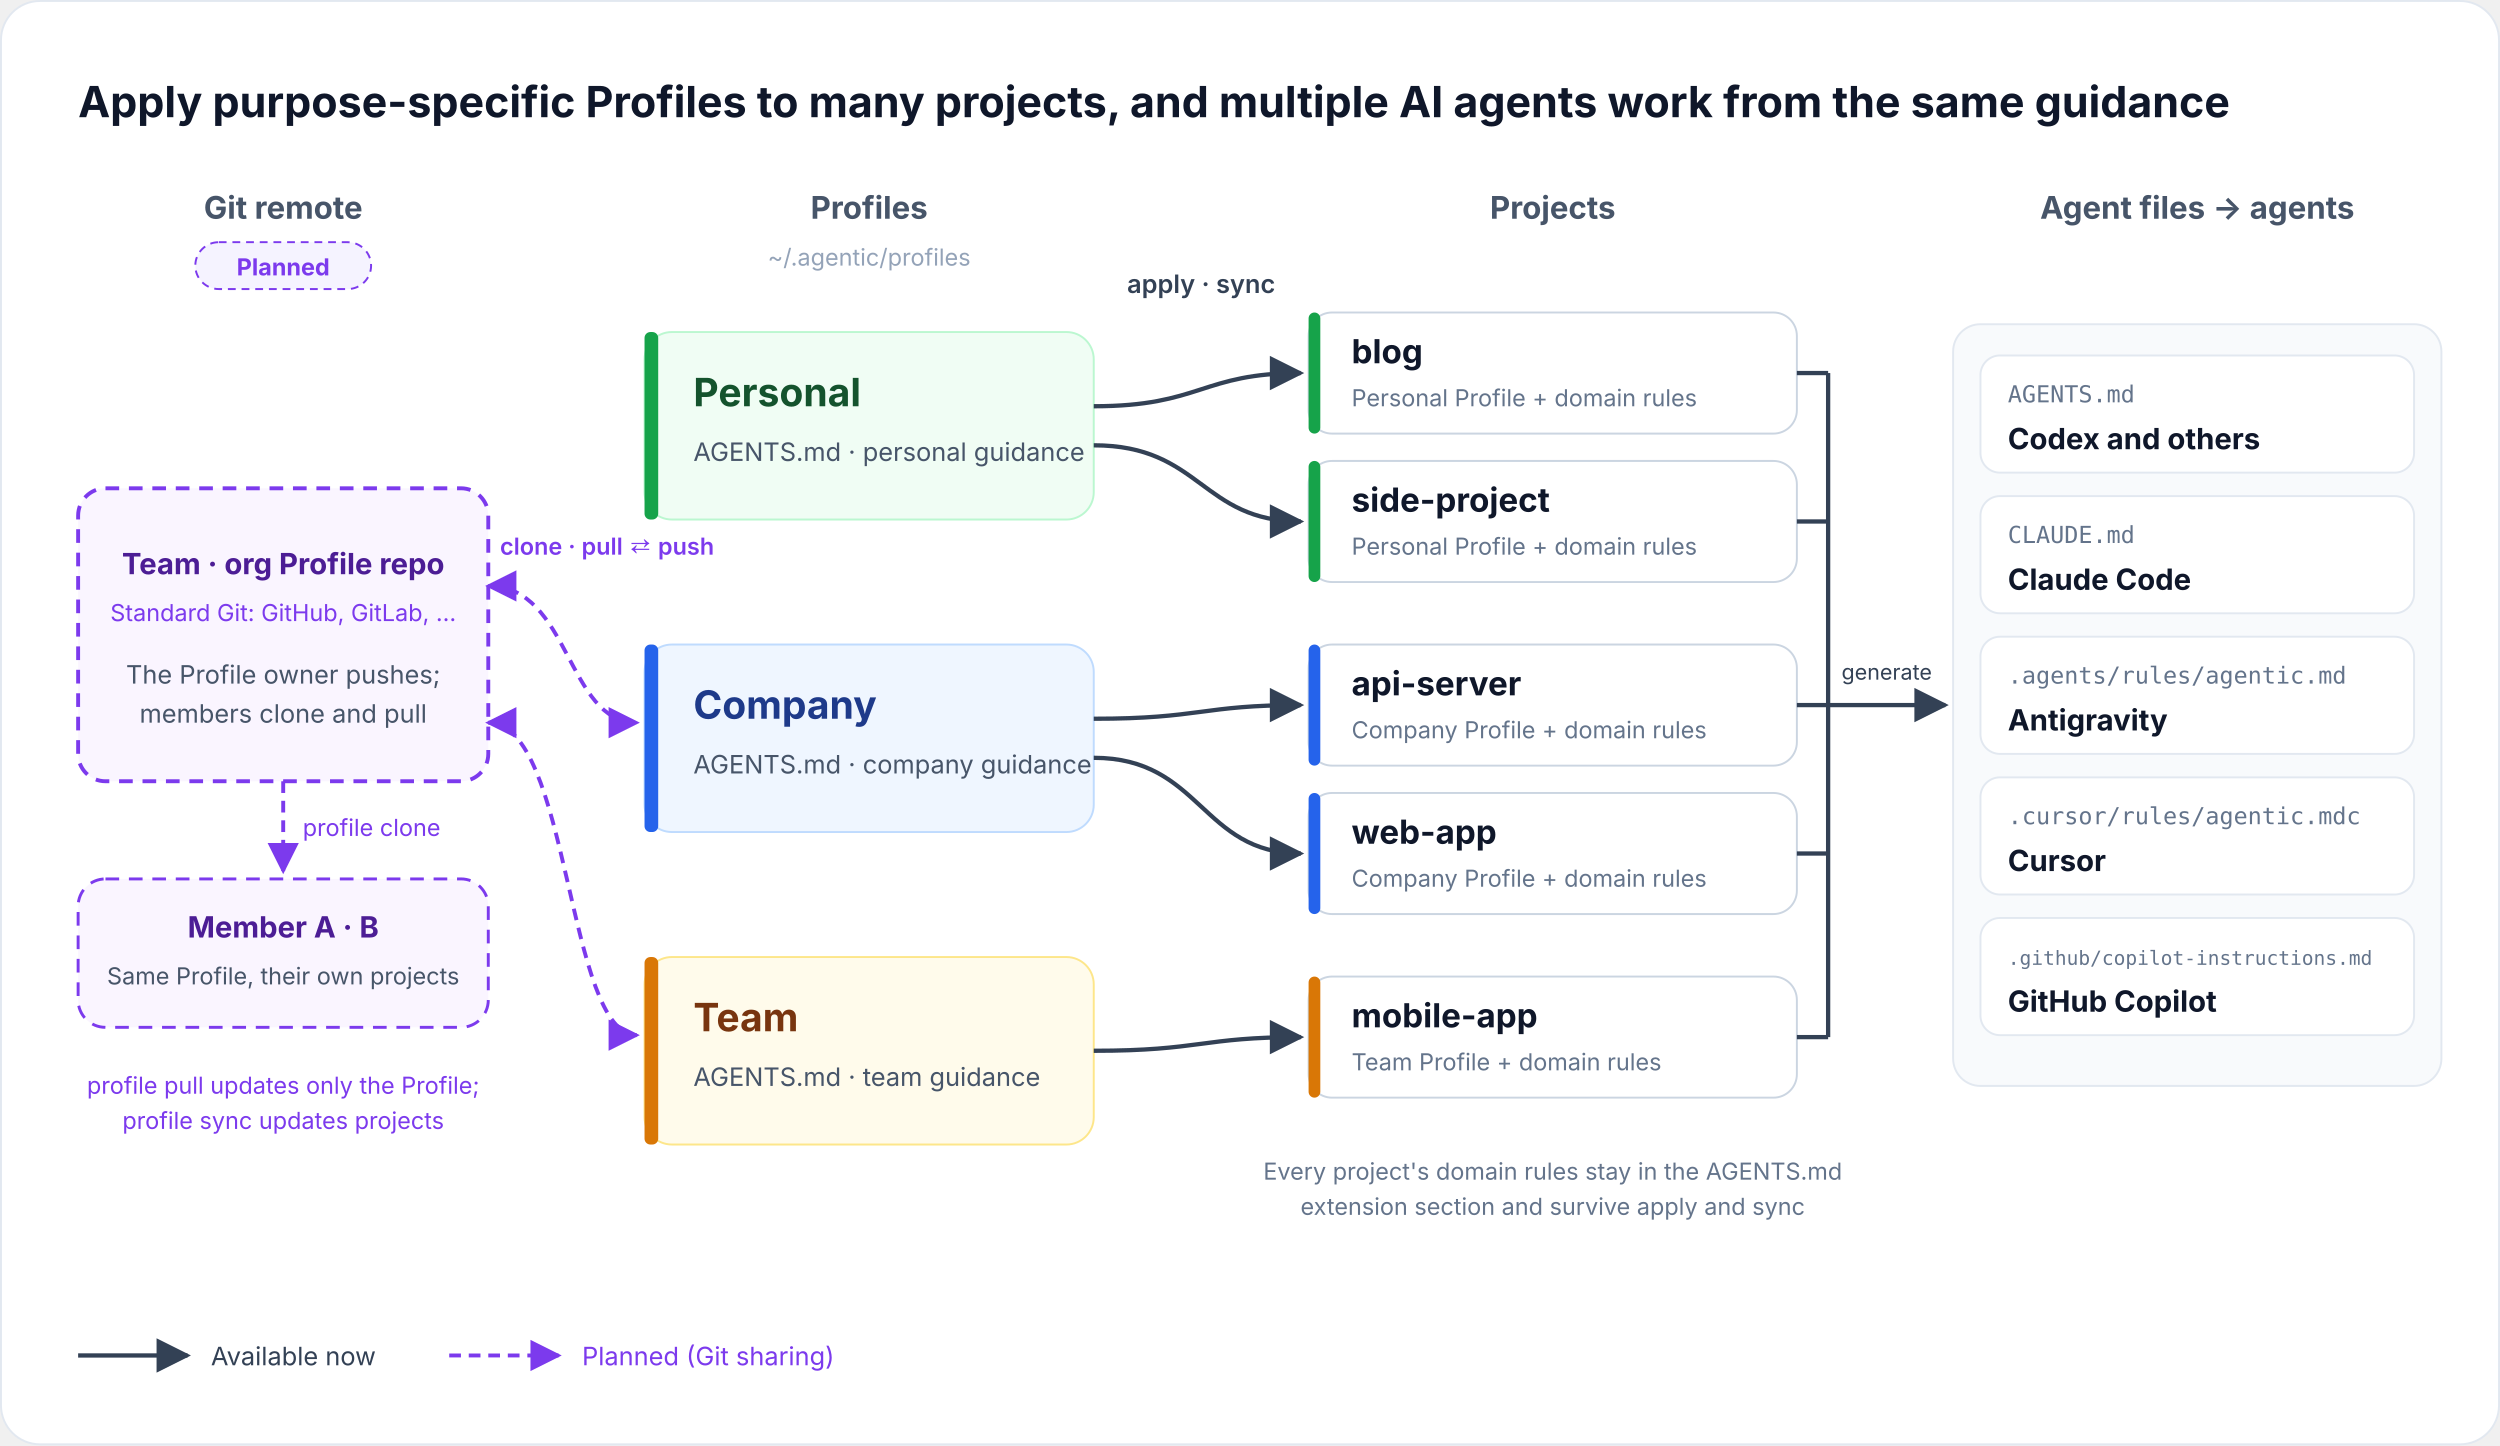
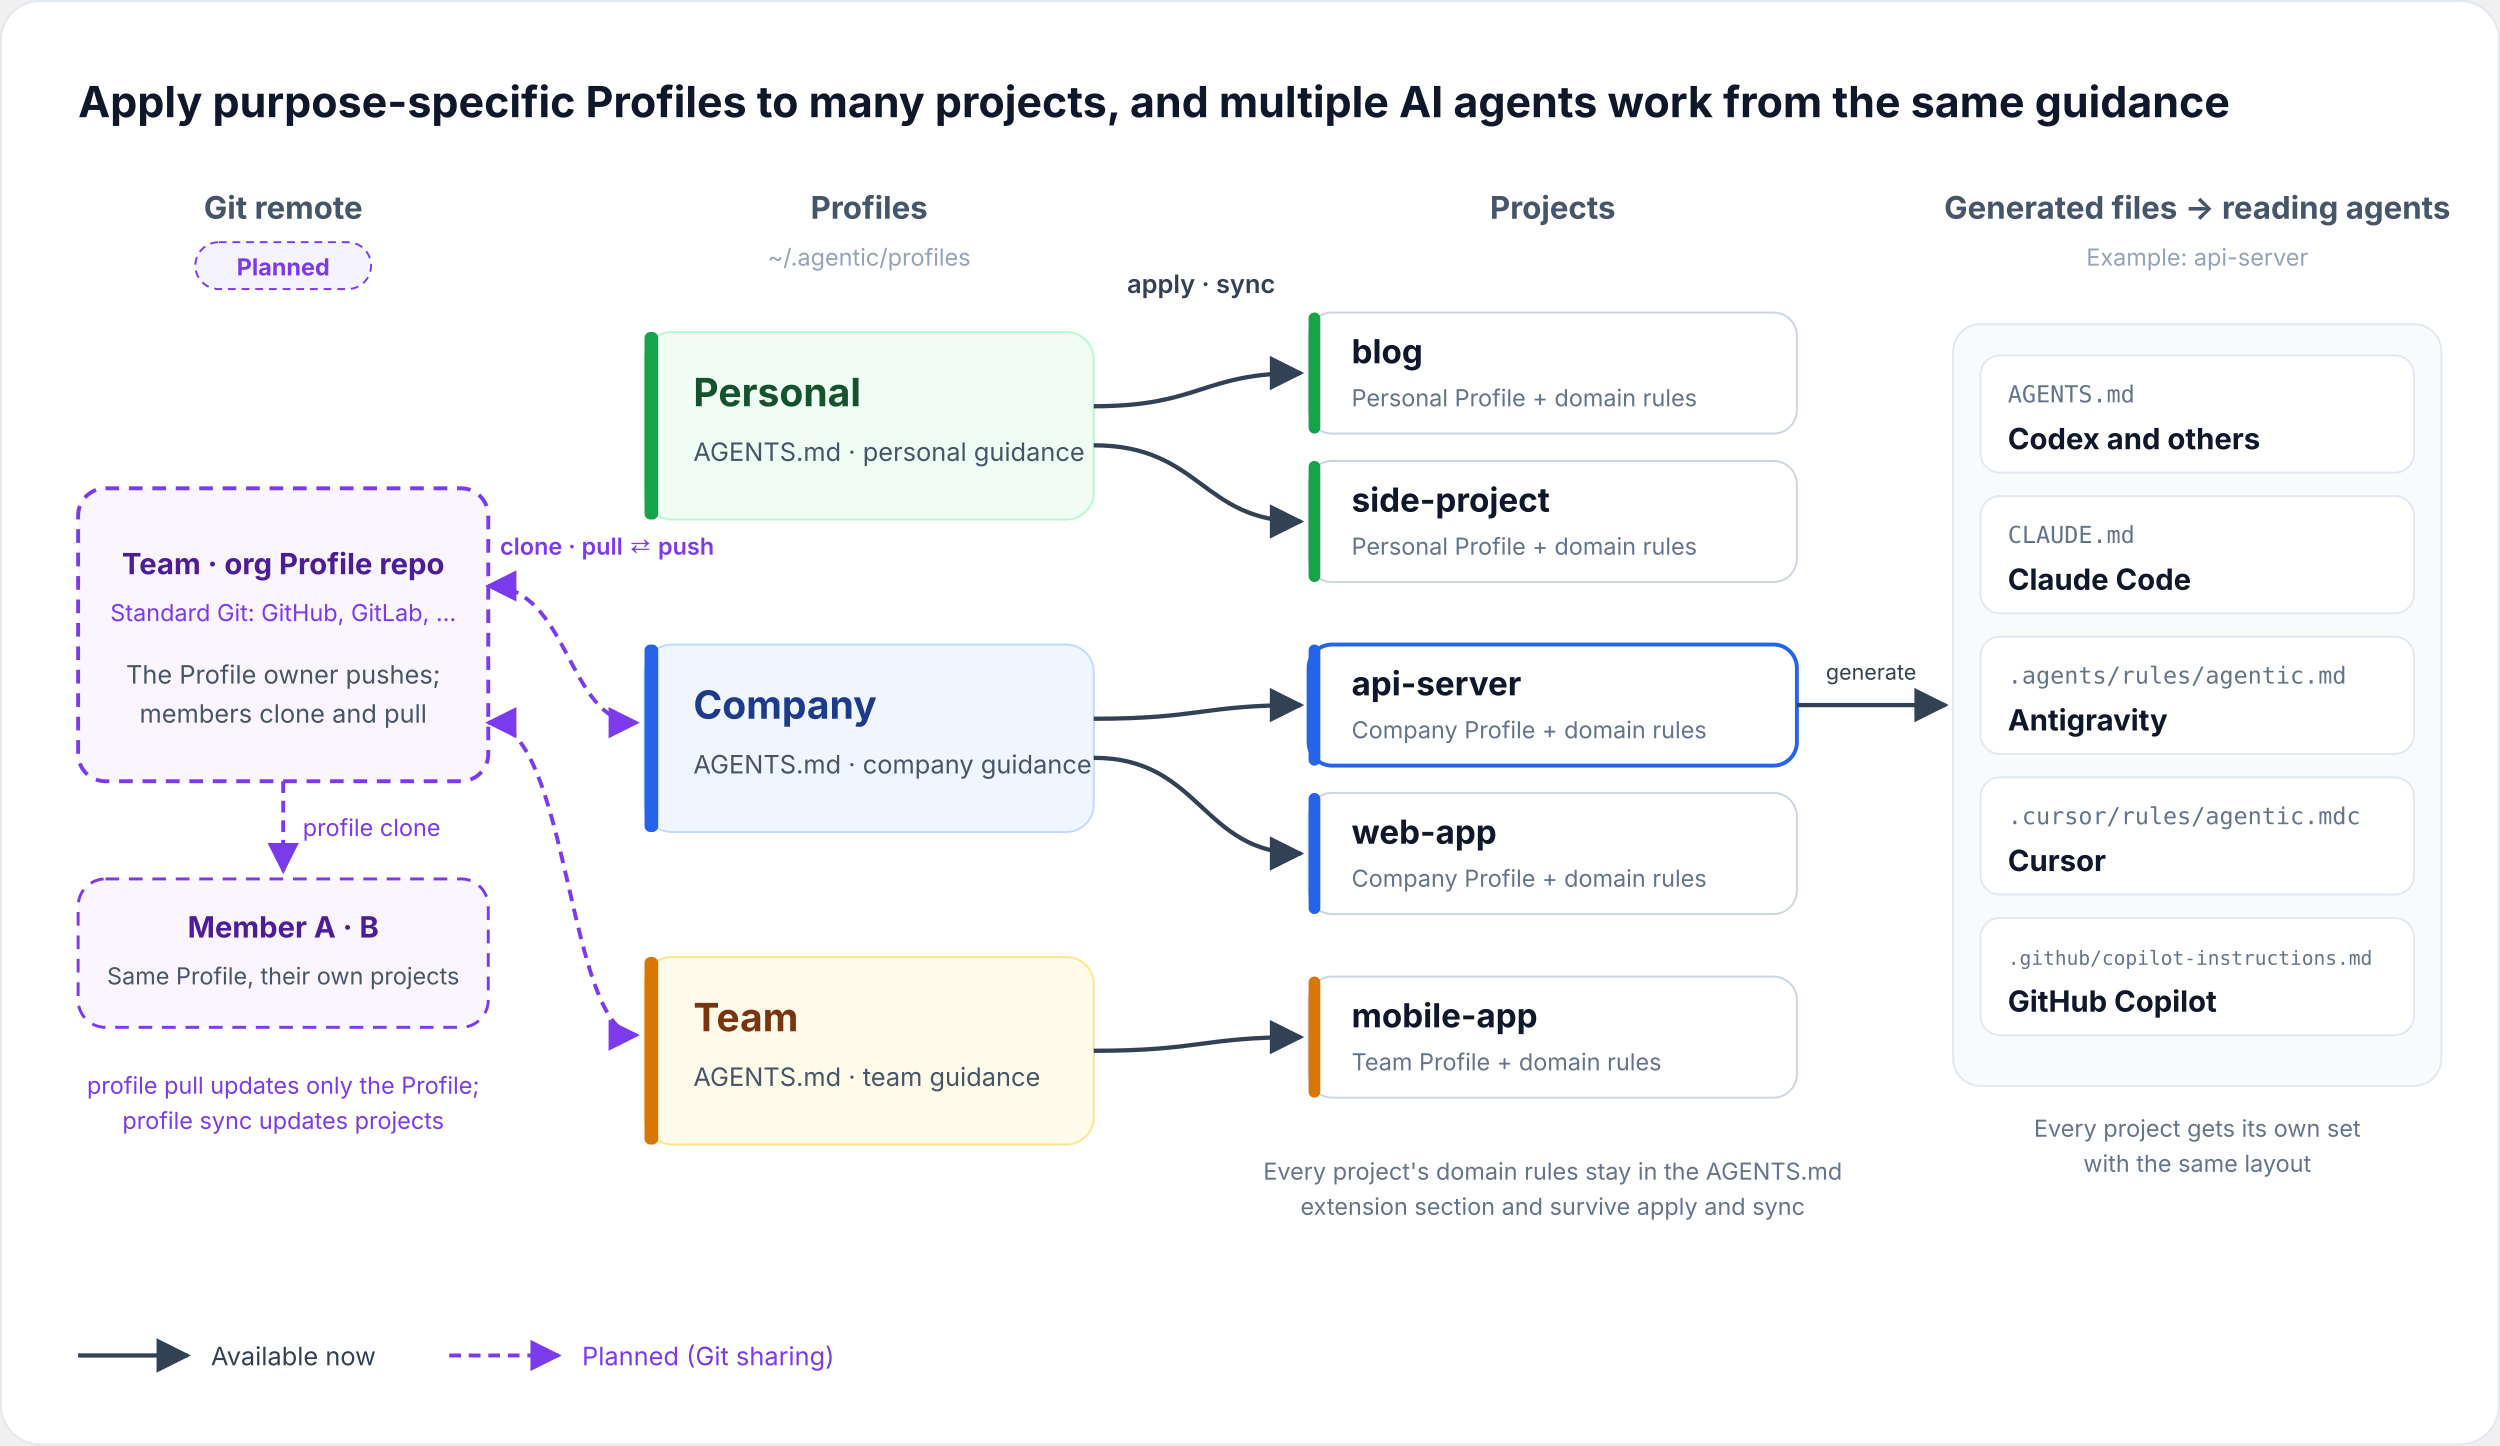
<svg xmlns="http://www.w3.org/2000/svg" width="1280" height="740" viewBox="0 0 1280 740" font-family="'Pretendard Variable', 'Pretendard', 'Inter', 'Helvetica Neue', Arial, sans-serif">
  <defs>
    <marker id="arrow" viewBox="0 0 10 10" refX="9" refY="5" markerWidth="8" markerHeight="8" orient="auto-start-reverse">
      <path d="M0,0 L10,5 L0,10 z" fill="#334155" />
    </marker>
    <marker id="arrow-plan" viewBox="0 0 10 10" refX="9" refY="5" markerWidth="8" markerHeight="8" orient="auto-start-reverse">
      <path d="M0,0 L10,5 L0,10 z" fill="#7c3aed" />
    </marker>
  </defs>
  <rect x="0.5" y="0.5" width="1279" height="739" rx="20" fill="#ffffff" stroke="#e2e8f0" />
  <text x="40" y="60" font-size="22" font-weight="700" fill="#0f172a">Apply purpose-specific Profiles to many projects, and multiple AI agents work from the same guidance</text>
  <text x="145" y="112" font-size="16" font-weight="700" fill="#475569" text-anchor="middle">Git remote</text>
  <rect x="100" y="124" width="90" height="24" rx="12" fill="#f5f3ff" stroke="#7c3aed" stroke-dasharray="4 3" />
  <text x="145" y="141" font-size="12" font-weight="700" fill="#7c3aed" text-anchor="middle">Planned</text>
  <text x="445" y="112" font-size="16" font-weight="700" fill="#475569" text-anchor="middle">Profiles</text>
  <text x="445" y="136" font-size="12" fill="#94a3b8" text-anchor="middle">~/.agentic/profiles</text>
  <text x="795" y="112" font-size="16" font-weight="700" fill="#475569" text-anchor="middle">Projects</text>
-   <text x="1125" y="112" font-size="16" font-weight="700" fill="#475569" text-anchor="middle">Agent files → agents</text>
+   <text x="1125" y="112" font-size="16" font-weight="700" fill="#475569" text-anchor="middle">Generated files → reading agents</text>
+   <text x="1125" y="136" font-size="12" fill="#94a3b8" text-anchor="middle">Example: api-server</text>
  <rect x="40" y="250" width="210" height="150" rx="14" fill="#faf5ff" stroke="#7c3aed" stroke-width="2" stroke-dasharray="7 5" />
  <text x="145" y="294" font-size="15" font-weight="700" fill="#4c1d95" text-anchor="middle">Team · org Profile repo</text>
  <text x="145" y="318" font-size="12" fill="#7c3aed" text-anchor="middle">Standard Git: GitHub, GitLab, …</text>
  <text x="145" y="350" font-size="13" fill="#475569" text-anchor="middle">The Profile owner pushes;</text>
  <text x="145" y="370" font-size="13" fill="#475569" text-anchor="middle">members clone and pull</text>
  <rect x="40" y="450" width="210" height="76" rx="14" fill="#faf5ff" stroke="#7c3aed" stroke-width="1.5" stroke-dasharray="7 5" />
  <text x="145" y="480" font-size="15" font-weight="700" fill="#4c1d95" text-anchor="middle">Member A · B</text>
  <text x="145" y="504" font-size="12" fill="#475569" text-anchor="middle">Same Profile, their own projects</text>
  <path d="M145,400 L145,446" fill="none" stroke="#7c3aed" stroke-width="2" stroke-dasharray="6 4" marker-end="url(#arrow-plan)" />
  <text x="155" y="428" font-size="12" fill="#7c3aed">profile clone</text>
  <text x="145" y="560" font-size="12" fill="#7c3aed" text-anchor="middle">profile pull updates only the Profile;</text>
  <text x="145" y="578" font-size="12" fill="#7c3aed" text-anchor="middle">profile sync updates projects</text>
  <path d="M250,300 C292,300 290,370 326,370" fill="none" stroke="#7c3aed" stroke-width="2" stroke-dasharray="6 4" marker-start="url(#arrow-plan)" marker-end="url(#arrow-plan)" />
  <path d="M250,370 C292,370 290,530 326,530" fill="none" stroke="#7c3aed" stroke-width="2" stroke-dasharray="6 4" marker-start="url(#arrow-plan)" marker-end="url(#arrow-plan)" />
  <text x="256" y="284" font-size="12" font-weight="600" fill="#7c3aed">clone · pull ⇄ push</text>
  <g>
    <rect x="330" y="170" width="230" height="96" rx="14" fill="#f0fdf4" stroke="#bbf7d0" />
    <rect x="330" y="170" width="7" height="96" rx="3" fill="#16a34a" />
    <text x="355" y="208" font-size="20" font-weight="700" fill="#14532d">Personal</text>
    <text x="355" y="236" font-size="13" fill="#475569">AGENTS.md · personal guidance</text>
  </g>
  <g>
    <rect x="330" y="330" width="230" height="96" rx="14" fill="#eff6ff" stroke="#bfdbfe" />
    <rect x="330" y="330" width="7" height="96" rx="3" fill="#2563eb" />
    <text x="355" y="368" font-size="20" font-weight="700" fill="#1e3a8a">Company</text>
    <text x="355" y="396" font-size="13" fill="#475569">AGENTS.md · company guidance</text>
  </g>
  <g>
    <rect x="330" y="490" width="230" height="96" rx="14" fill="#fffbeb" stroke="#fde68a" />
    <rect x="330" y="490" width="7" height="96" rx="3" fill="#d97706" />
    <text x="355" y="528" font-size="20" font-weight="700" fill="#78350f">Team</text>
    <text x="355" y="556" font-size="13" fill="#475569">AGENTS.md · team guidance</text>
  </g>
  <text x="615" y="150" font-size="13" font-weight="600" fill="#334155" text-anchor="middle">apply · sync</text>
  <path d="M560,208 C615,208 615,191 666,191" fill="none" stroke="#334155" stroke-width="2.2" marker-end="url(#arrow)" />
  <path d="M560,228 C615,228 615,267 666,267" fill="none" stroke="#334155" stroke-width="2.2" marker-end="url(#arrow)" />
  <path d="M560,368 C615,368 615,361 666,361" fill="none" stroke="#334155" stroke-width="2.2" marker-end="url(#arrow)" />
  <path d="M560,388 C615,388 615,437 666,437" fill="none" stroke="#334155" stroke-width="2.2" marker-end="url(#arrow)" />
  <path d="M560,538 C615,538 615,531 666,531" fill="none" stroke="#334155" stroke-width="2.2" marker-end="url(#arrow)" />
  <g>
    <rect x="670" y="160" width="250" height="62" rx="12" fill="#ffffff" stroke="#cbd5e1" />
    <rect x="670" y="160" width="6" height="62" rx="3" fill="#16a34a" />
    <text x="692" y="186" font-size="17" font-weight="700" fill="#0f172a">blog</text>
    <text x="692" y="208" font-size="12" fill="#64748b">Personal Profile + domain rules</text>
  </g>
  <g>
    <rect x="670" y="236" width="250" height="62" rx="12" fill="#ffffff" stroke="#cbd5e1" />
    <rect x="670" y="236" width="6" height="62" rx="3" fill="#16a34a" />
    <text x="692" y="262" font-size="17" font-weight="700" fill="#0f172a">side-project</text>
    <text x="692" y="284" font-size="12" fill="#64748b">Personal Profile + domain rules</text>
  </g>
  <g>
-     <rect x="670" y="330" width="250" height="62" rx="12" fill="#ffffff" stroke="#cbd5e1" />
+     <rect x="670" y="330" width="250" height="62" rx="12" fill="#ffffff" stroke="#2563eb" stroke-width="2" />
    <rect x="670" y="330" width="6" height="62" rx="3" fill="#2563eb" />
    <text x="692" y="356" font-size="17" font-weight="700" fill="#0f172a">api-server</text>
    <text x="692" y="378" font-size="12" fill="#64748b">Company Profile + domain rules</text>
  </g>
  <g>
    <rect x="670" y="406" width="250" height="62" rx="12" fill="#ffffff" stroke="#cbd5e1" />
    <rect x="670" y="406" width="6" height="62" rx="3" fill="#2563eb" />
    <text x="692" y="432" font-size="17" font-weight="700" fill="#0f172a">web-app</text>
    <text x="692" y="454" font-size="12" fill="#64748b">Company Profile + domain rules</text>
  </g>
  <g>
    <rect x="670" y="500" width="250" height="62" rx="12" fill="#ffffff" stroke="#cbd5e1" />
    <rect x="670" y="500" width="6" height="62" rx="3" fill="#d97706" />
    <text x="692" y="526" font-size="17" font-weight="700" fill="#0f172a">mobile-app</text>
    <text x="692" y="548" font-size="12" fill="#64748b">Team Profile + domain rules</text>
  </g>
  <text x="795" y="604" font-size="12" fill="#64748b" text-anchor="middle">Every project's domain rules stay in the AGENTS.md</text>
  <text x="795" y="622" font-size="12" fill="#64748b" text-anchor="middle">extension section and survive apply and sync</text>
-   <path d="M920,191 L936,191 M920,267 L936,267 M920,361 L936,361 M920,437 L936,437 M920,531 L936,531 M936,191 L936,531" fill="none" stroke="#334155" stroke-width="2.2" />
-   <path d="M936,361 L996,361" fill="none" stroke="#334155" stroke-width="2.2" marker-end="url(#arrow)" />
-   <text x="966" y="348" font-size="11" fill="#334155" text-anchor="middle">generate</text>
+   <path d="M920,361 L996,361" fill="none" stroke="#334155" stroke-width="2.2" marker-end="url(#arrow)" />
+   <text x="958" y="348" font-size="11" fill="#334155" text-anchor="middle">generate</text>
+   <text x="1125" y="582" font-size="12" fill="#64748b" text-anchor="middle">Every project gets its own set</text>
+   <text x="1125" y="600" font-size="12" fill="#64748b" text-anchor="middle">with the same layout</text>
  <rect x="1000" y="166" width="250" height="390" rx="14" fill="#f8fafc" stroke="#e2e8f0" />
  <g font-size="15" font-weight="700" fill="#0f172a">
    <rect x="1014" y="182" width="222" height="60" rx="10" fill="#ffffff" stroke="#e2e8f0" />
    <text x="1028" y="206" font-family="ui-monospace, 'SF Mono', Menlo, monospace" font-size="12" font-weight="400" fill="#64748b">AGENTS.md</text>
    <text x="1028" y="230">Codex and others</text>
    <rect x="1014" y="254" width="222" height="60" rx="10" fill="#ffffff" stroke="#e2e8f0" />
    <text x="1028" y="278" font-family="ui-monospace, 'SF Mono', Menlo, monospace" font-size="12" font-weight="400" fill="#64748b">CLAUDE.md</text>
    <text x="1028" y="302">Claude Code</text>
    <rect x="1014" y="326" width="222" height="60" rx="10" fill="#ffffff" stroke="#e2e8f0" />
    <text x="1028" y="350" font-family="ui-monospace, 'SF Mono', Menlo, monospace" font-size="12" font-weight="400" fill="#64748b">.agents/rules/agentic.md</text>
    <text x="1028" y="374">Antigravity</text>
    <rect x="1014" y="398" width="222" height="60" rx="10" fill="#ffffff" stroke="#e2e8f0" />
    <text x="1028" y="422" font-family="ui-monospace, 'SF Mono', Menlo, monospace" font-size="12" font-weight="400" fill="#64748b">.cursor/rules/agentic.mdc</text>
    <text x="1028" y="446">Cursor</text>
    <rect x="1014" y="470" width="222" height="60" rx="10" fill="#ffffff" stroke="#e2e8f0" />
    <text x="1028" y="494" font-family="ui-monospace, 'SF Mono', Menlo, monospace" font-size="10" font-weight="400" fill="#64748b">.github/copilot-instructions.md</text>
    <text x="1028" y="518">GitHub Copilot</text>
  </g>
  <path d="M40,694 L96,694" stroke="#334155" stroke-width="2.2" marker-end="url(#arrow)" />
  <text x="108" y="699" font-size="13" fill="#334155">Available now</text>
  <path d="M230,694 L286,694" stroke="#7c3aed" stroke-width="2" stroke-dasharray="6 4" marker-end="url(#arrow-plan)" />
  <text x="298" y="699" font-size="13" fill="#7c3aed">Planned (Git sharing)</text>
</svg>
